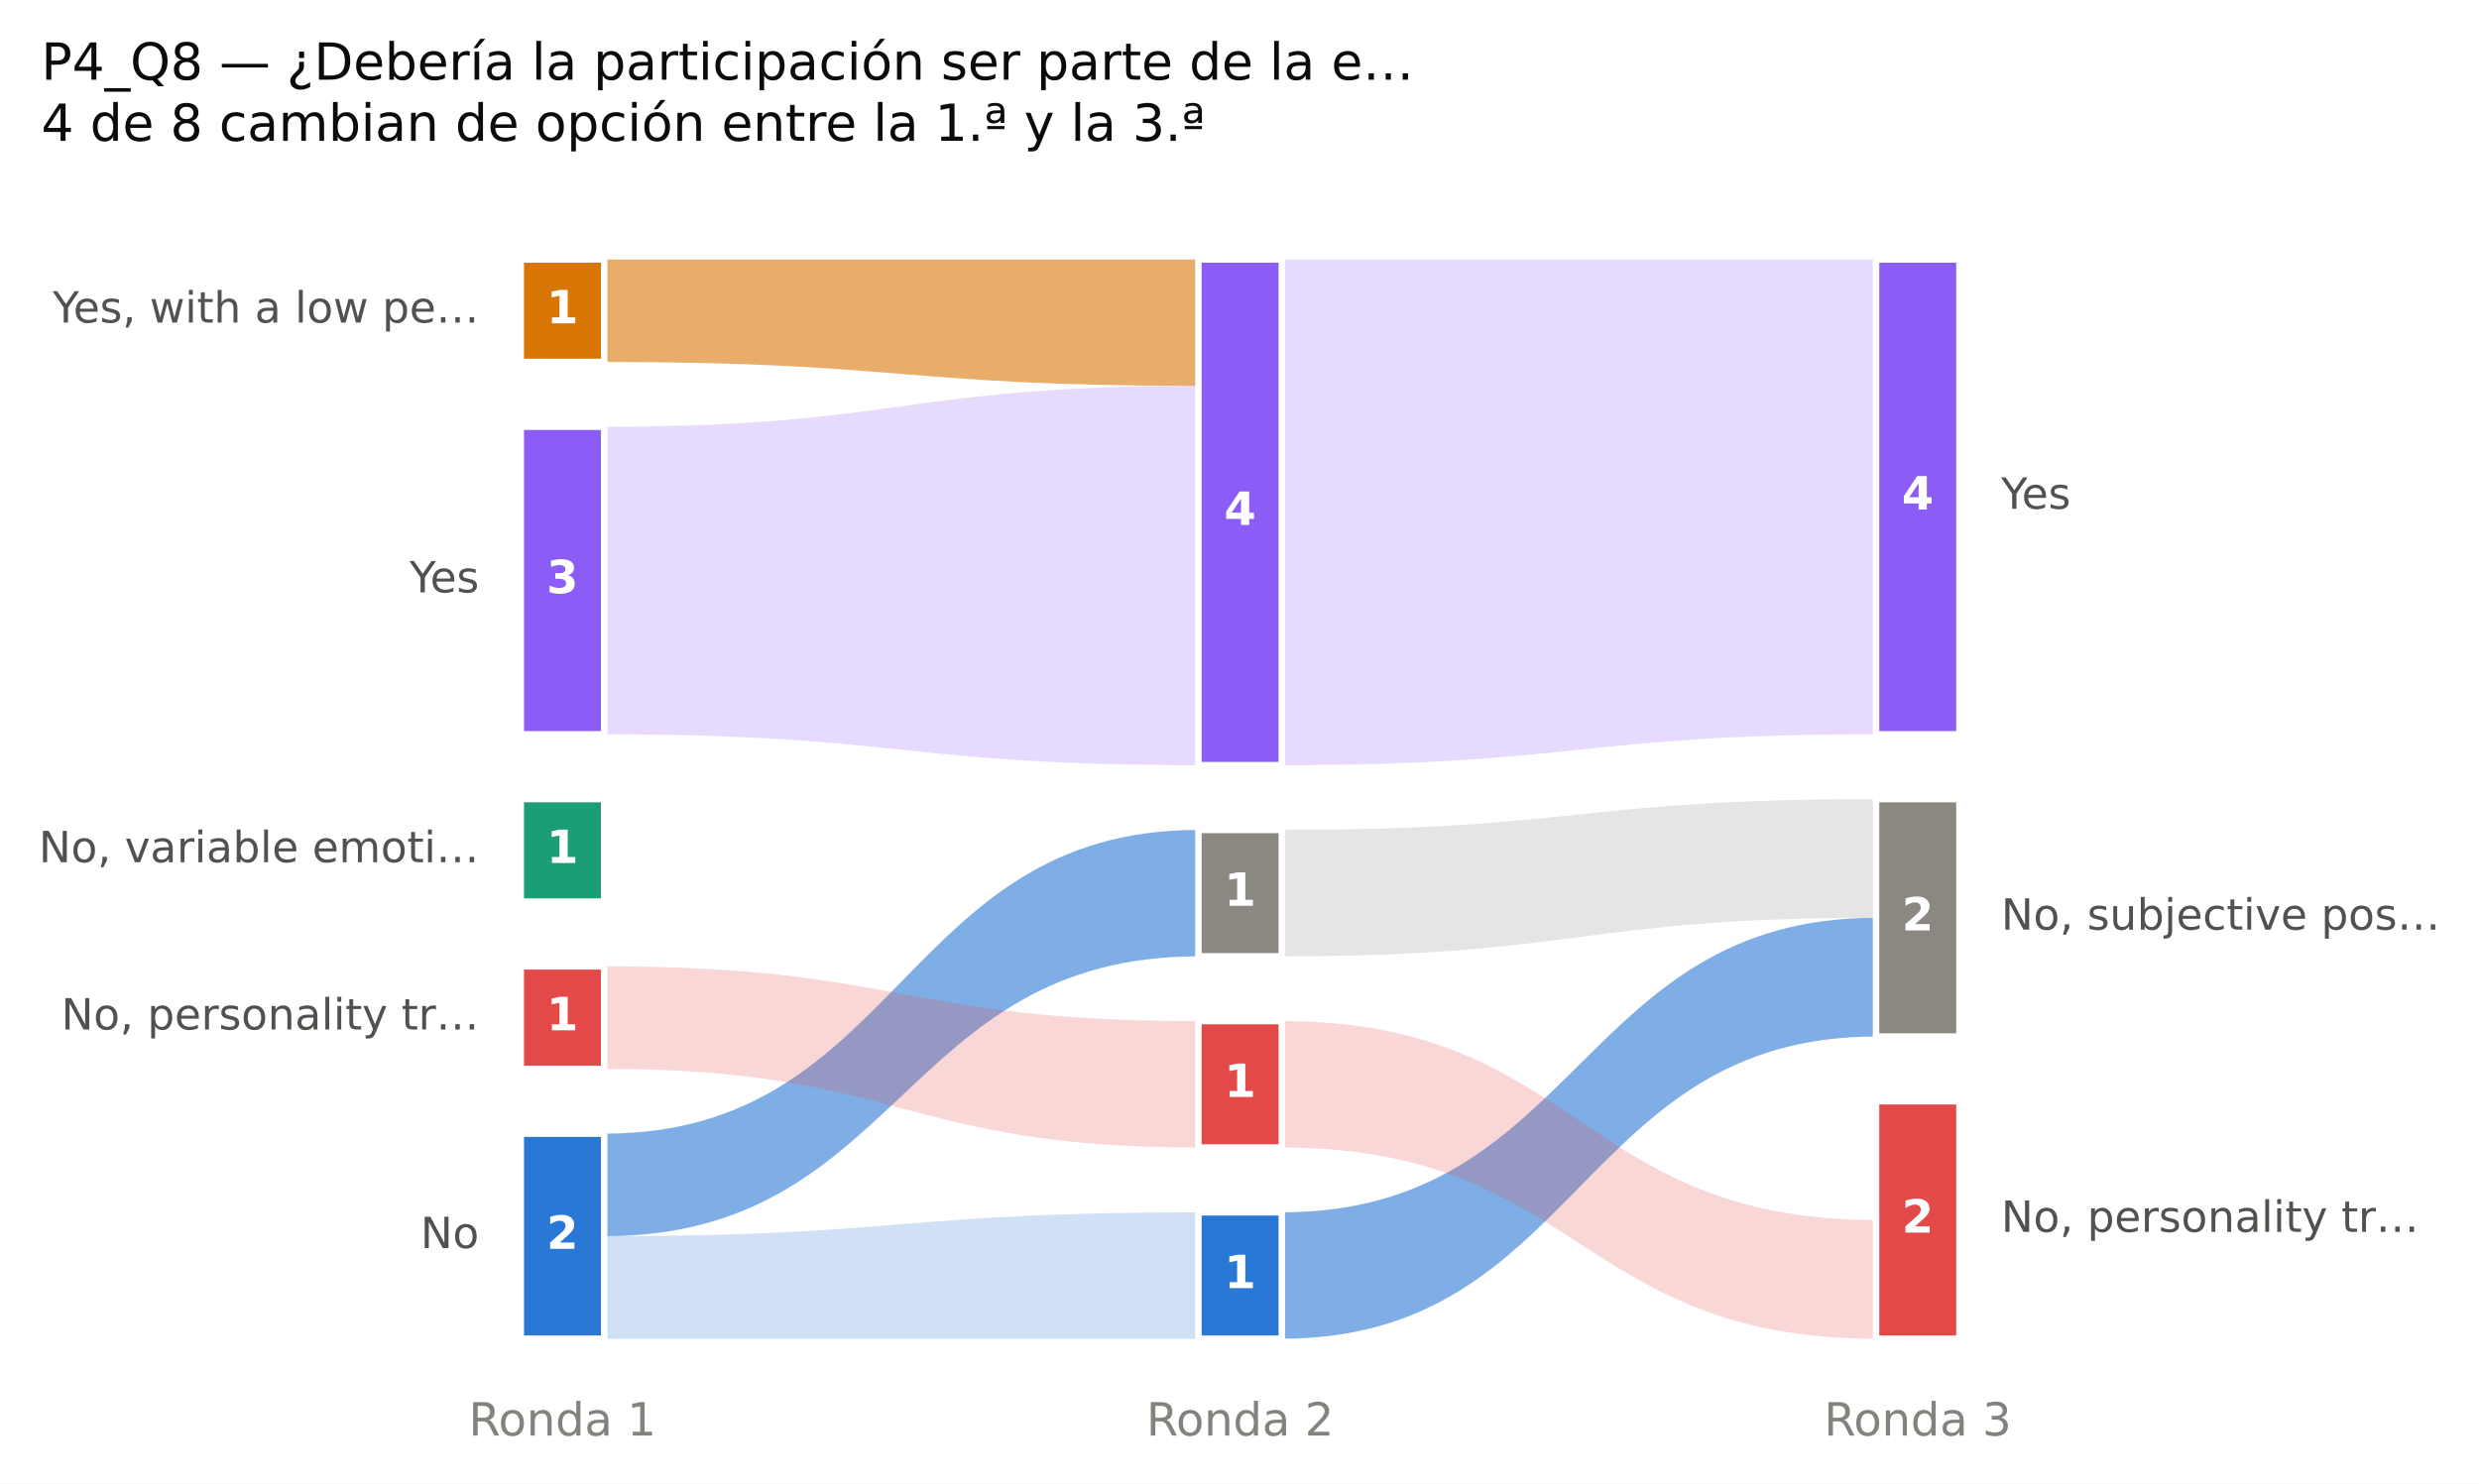
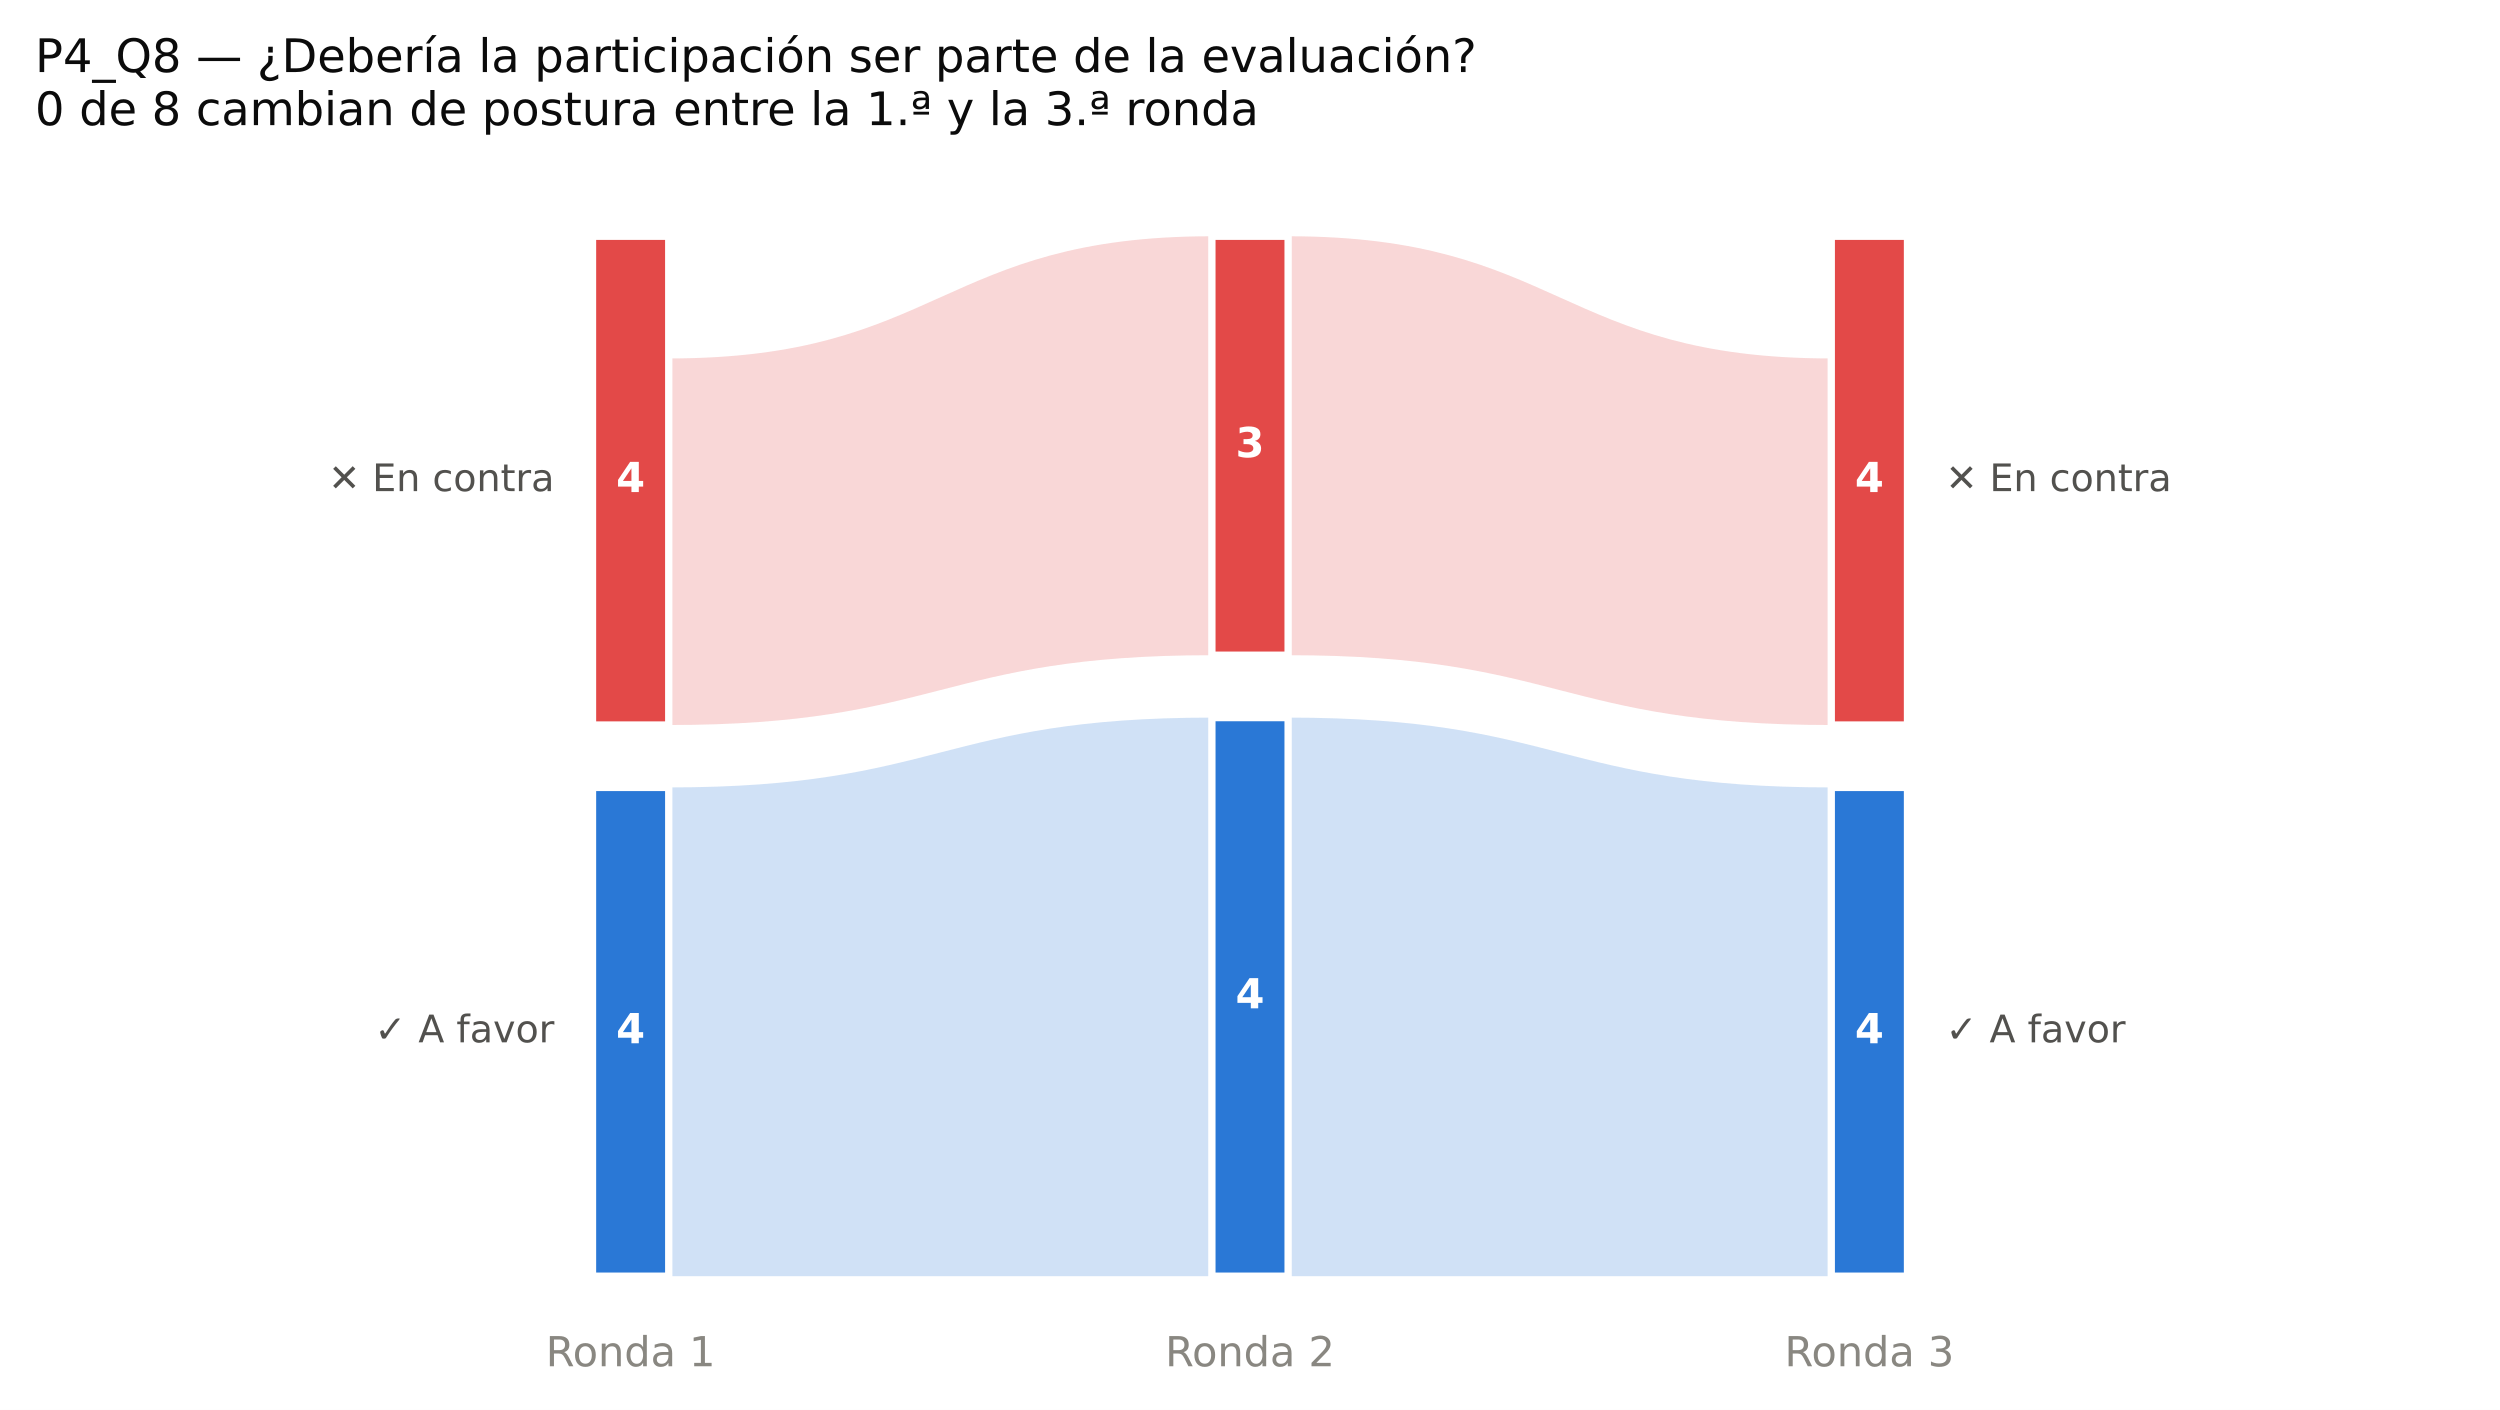
- <svg xmlns="http://www.w3.org/2000/svg" width="460.287pt" height="275.583pt" viewBox="0 0 460.287 275.583" version="1.1">
+ <svg xmlns="http://www.w3.org/2000/svg" width="513.36pt" height="289.527pt" viewBox="0 0 513.36 289.527" version="1.1">
  <defs>
    <style type="text/css">*{stroke-linejoin: round; stroke-linecap: butt}</style>
  </defs>
  <g id="figure_1">
    <g id="patch_1">
-       <path d="M 0 275.583  L 460.287 275.583  L 460.287 0  L 0 0  z " style="fill: #ffffff" />
+       <path d="M 0 289.527  L 513.36 289.527  L 513.36 0  L 0 0  z " style="fill: #ffffff" />
    </g>
    <g id="axes_1">
      <g id="patch_2">
-         <path d="M 7.652 256.657  L 452.86 256.657  L 452.86 36.157  L 7.652 36.157  z " style="fill: #ffffff" />
+         <path d="M 7.2 270.601  L 506.16 270.601  L 506.16 35.701  L 7.2 35.701  z " style="fill: #ffffff" />
      </g>
      <g id="patch_3">
-         <path d="M 112.179 248.638  C 167.347 248.638 167.347 248.638 222.514 248.638  L 222.514 225.157  C 167.347 225.157 167.347 229.595 112.179 229.595  z " clip-path="url(#pb715e3bcd8)" style="fill: #2a78d6; opacity: 0.22" />
+         <path d="M 137.321 262.059  C 193.087 262.059 193.087 262.059 248.853 262.059  L 248.853 147.354  C 193.087 147.354 193.087 161.692 137.321 161.692  z " clip-path="url(#p89607466a6)" style="fill: #2a78d6; opacity: 0.22" />
      </g>
      <g id="patch_4">
-         <path d="M 112.179 229.595  C 167.347 229.595 167.347 177.62 222.514 177.62  L 222.514 154.138  C 167.347 154.138 167.347 210.552 112.179 210.552  z " clip-path="url(#pb715e3bcd8)" style="fill: #2a78d6; opacity: 0.6" />
+         <path d="M 137.321 148.88  C 193.087 148.88 193.087 134.542 248.853 134.542  L 248.853 48.513  C 193.087 48.513 193.087 73.605 137.321 73.605  z " clip-path="url(#p89607466a6)" style="fill: #e34948; opacity: 0.22" />
      </g>
      <g id="patch_5">
-         <path d="M 112.179 198.525  C 167.347 198.525 167.347 213.129 222.514 213.129  L 222.514 189.648  C 167.347 189.648 167.347 179.482 112.179 179.482  z " clip-path="url(#pb715e3bcd8)" style="fill: #e34948; opacity: 0.22" />
+         <path d="M 264.507 262.059  C 320.273 262.059 320.273 262.059 376.039 262.059  L 376.039 161.692  C 320.273 161.692 320.273 147.354 264.507 147.354  z " clip-path="url(#p89607466a6)" style="fill: #2a78d6; opacity: 0.22" />
      </g>
      <g id="patch_6">
-         <path d="M 112.179 136.384  C 167.347 136.384 167.347 142.111 222.514 142.111  L 222.514 71.666  C 167.347 71.666 167.347 79.254 112.179 79.254  z " clip-path="url(#pb715e3bcd8)" style="fill: #8b5cf6; opacity: 0.22" />
-       </g>
-       <g id="patch_7">
-         <path d="M 112.179 67.227  C 167.347 67.227 167.347 71.666 222.514 71.666  L 222.514 48.184  C 167.347 48.184 167.347 48.184 112.179 48.184  z " clip-path="url(#pb715e3bcd8)" style="fill: #d97706; opacity: 0.6" />
-       </g>
-       <g id="patch_8">
-         <path d="M 237.999 248.638  C 293.166 248.638 293.166 192.511 348.333 192.511  L 348.333 170.461  C 293.166 170.461 293.166 225.157 237.999 225.157  z " clip-path="url(#pb715e3bcd8)" style="fill: #2a78d6; opacity: 0.6" />
-       </g>
-       <g id="patch_9">
-         <path d="M 237.999 213.129  C 293.166 213.129 293.166 248.638 348.333 248.638  L 348.333 226.588  C 293.166 226.588 293.166 189.648 237.999 189.648  z " clip-path="url(#pb715e3bcd8)" style="fill: #e34948; opacity: 0.22" />
-       </g>
-       <g id="patch_10">
-         <path d="M 237.999 177.62  C 293.166 177.62 293.166 170.461 348.333 170.461  L 348.333 148.411  C 293.166 148.411 293.166 154.138 237.999 154.138  z " clip-path="url(#pb715e3bcd8)" style="fill: #8a8880; opacity: 0.22" />
-       </g>
-       <g id="patch_11">
-         <path d="M 237.999 142.111  C 293.166 142.111 293.166 136.384 348.333 136.384  L 348.333 48.184  C 293.166 48.184 293.166 48.184 237.999 48.184  z " clip-path="url(#pb715e3bcd8)" style="fill: #8b5cf6; opacity: 0.22" />
+         <path d="M 264.507 134.542  C 320.273 134.542 320.273 148.88 376.039 148.88  L 376.039 73.605  C 320.273 73.605 320.273 48.513 264.507 48.513  z " clip-path="url(#p89607466a6)" style="fill: #e34948; opacity: 0.22" />
      </g>
      <g id="matplotlib.axis_1">
        <g id="xtick_1">
          <g id="line2d_1" />
          <g id="text_1">
-             <text style="font-size: 8.5px; font-family: 'DejaVu Sans', 'Helvetica', 'Arial', sans-serif; text-anchor: middle; fill: #84827c" x="104.437" y="266.615" transform="rotate(-0 104.4367 266.6153)">Ronda 1</text>
+             <text style="font-size: 8.5px; font-family: 'DejaVu Sans', 'Helvetica', 'Arial', sans-serif; text-anchor: middle; fill: #898781" x="129.494" y="280.559" transform="rotate(-0 129.4941 280.5593)">Ronda 1</text>
          </g>
        </g>
        <g id="xtick_2">
          <g id="line2d_2" />
          <g id="text_2">
-             <text style="font-size: 8.5px; font-family: 'DejaVu Sans', 'Helvetica', 'Arial', sans-serif; text-anchor: middle; fill: #84827c" x="230.256" y="266.615" transform="rotate(-0 230.2564 266.6153)">Ronda 2</text>
+             <text style="font-size: 8.5px; font-family: 'DejaVu Sans', 'Helvetica', 'Arial', sans-serif; text-anchor: middle; fill: #898781" x="256.68" y="280.559" transform="rotate(-0 256.68 280.5593)">Ronda 2</text>
          </g>
        </g>
        <g id="xtick_3">
          <g id="line2d_3" />
          <g id="text_3">
-             <text style="font-size: 8.5px; font-family: 'DejaVu Sans', 'Helvetica', 'Arial', sans-serif; text-anchor: middle; fill: #84827c" x="356.076" y="266.615" transform="rotate(-0 356.0761 266.6153)">Ronda 3</text>
+             <text style="font-size: 8.5px; font-family: 'DejaVu Sans', 'Helvetica', 'Arial', sans-serif; text-anchor: middle; fill: #898781" x="383.866" y="280.559" transform="rotate(-0 383.8659 280.5593)">Ronda 3</text>
          </g>
        </g>
      </g>
      <g id="matplotlib.axis_2" />
+       <g id="patch_7">
+         <path d="M 121.667 262.059  L 137.321 262.059  L 137.321 161.692  L 121.667 161.692  z " clip-path="url(#p89607466a6)" style="fill: #2a78d6; stroke: #ffffff; stroke-width: 1.5; stroke-linejoin: miter" />
+       </g>
+       <g id="patch_8">
+         <path d="M 121.667 148.88  L 137.321 148.88  L 137.321 48.513  L 121.667 48.513  z " clip-path="url(#p89607466a6)" style="fill: #e34948; stroke: #ffffff; stroke-width: 1.5; stroke-linejoin: miter" />
+       </g>
+       <g id="patch_9">
+         <path d="M 248.853 262.059  L 264.507 262.059  L 264.507 147.354  L 248.853 147.354  z " clip-path="url(#p89607466a6)" style="fill: #2a78d6; stroke: #ffffff; stroke-width: 1.5; stroke-linejoin: miter" />
+       </g>
+       <g id="patch_10">
+         <path d="M 248.853 134.542  L 264.507 134.542  L 264.507 48.513  L 248.853 48.513  z " clip-path="url(#p89607466a6)" style="fill: #e34948; stroke: #ffffff; stroke-width: 1.5; stroke-linejoin: miter" />
+       </g>
+       <g id="patch_11">
+         <path d="M 376.039 262.059  L 391.693 262.059  L 391.693 161.692  L 376.039 161.692  z " clip-path="url(#p89607466a6)" style="fill: #2a78d6; stroke: #ffffff; stroke-width: 1.5; stroke-linejoin: miter" />
+       </g>
      <g id="patch_12">
-         <path d="M 96.694 248.638  L 112.179 248.638  L 112.179 210.552  L 96.694 210.552  z " clip-path="url(#pb715e3bcd8)" style="fill: #2a78d6; stroke: #ffffff; stroke-width: 1.2; stroke-linejoin: miter" />
-       </g>
-       <g id="patch_13">
-         <path d="M 96.694 198.525  L 112.179 198.525  L 112.179 179.482  L 96.694 179.482  z " clip-path="url(#pb715e3bcd8)" style="fill: #e34948; stroke: #ffffff; stroke-width: 1.2; stroke-linejoin: miter" />
-       </g>
-       <g id="patch_14">
-         <path d="M 96.694 167.454  L 112.179 167.454  L 112.179 148.411  L 96.694 148.411  z " clip-path="url(#pb715e3bcd8)" style="fill: #1b9e77; stroke: #ffffff; stroke-width: 1.2; stroke-linejoin: miter" />
-       </g>
-       <g id="patch_15">
-         <path d="M 96.694 136.384  L 112.179 136.384  L 112.179 79.254  L 96.694 79.254  z " clip-path="url(#pb715e3bcd8)" style="fill: #8b5cf6; stroke: #ffffff; stroke-width: 1.2; stroke-linejoin: miter" />
-       </g>
-       <g id="patch_16">
-         <path d="M 96.694 67.227  L 112.179 67.227  L 112.179 48.184  L 96.694 48.184  z " clip-path="url(#pb715e3bcd8)" style="fill: #d97706; stroke: #ffffff; stroke-width: 1.2; stroke-linejoin: miter" />
-       </g>
-       <g id="patch_17">
-         <path d="M 222.514 248.638  L 237.999 248.638  L 237.999 225.157  L 222.514 225.157  z " clip-path="url(#pb715e3bcd8)" style="fill: #2a78d6; stroke: #ffffff; stroke-width: 1.2; stroke-linejoin: miter" />
-       </g>
-       <g id="patch_18">
-         <path d="M 222.514 213.129  L 237.999 213.129  L 237.999 189.648  L 222.514 189.648  z " clip-path="url(#pb715e3bcd8)" style="fill: #e34948; stroke: #ffffff; stroke-width: 1.2; stroke-linejoin: miter" />
-       </g>
-       <g id="patch_19">
-         <path d="M 222.514 177.62  L 237.999 177.62  L 237.999 154.138  L 222.514 154.138  z " clip-path="url(#pb715e3bcd8)" style="fill: #8a8880; stroke: #ffffff; stroke-width: 1.2; stroke-linejoin: miter" />
-       </g>
-       <g id="patch_20">
-         <path d="M 222.514 142.111  L 237.999 142.111  L 237.999 48.184  L 222.514 48.184  z " clip-path="url(#pb715e3bcd8)" style="fill: #8b5cf6; stroke: #ffffff; stroke-width: 1.2; stroke-linejoin: miter" />
-       </g>
-       <g id="patch_21">
-         <path d="M 348.333 248.638  L 363.819 248.638  L 363.819 204.538  L 348.333 204.538  z " clip-path="url(#pb715e3bcd8)" style="fill: #e34948; stroke: #ffffff; stroke-width: 1.2; stroke-linejoin: miter" />
-       </g>
-       <g id="patch_22">
-         <path d="M 348.333 192.511  L 363.819 192.511  L 363.819 148.411  L 348.333 148.411  z " clip-path="url(#pb715e3bcd8)" style="fill: #8a8880; stroke: #ffffff; stroke-width: 1.2; stroke-linejoin: miter" />
-       </g>
-       <g id="patch_23">
-         <path d="M 348.333 136.384  L 363.819 136.384  L 363.819 48.184  L 348.333 48.184  z " clip-path="url(#pb715e3bcd8)" style="fill: #8b5cf6; stroke: #ffffff; stroke-width: 1.2; stroke-linejoin: miter" />
+         <path d="M 376.039 148.88  L 391.693 148.88  L 391.693 48.513  L 376.039 48.513  z " clip-path="url(#p89607466a6)" style="fill: #e34948; stroke: #ffffff; stroke-width: 1.5; stroke-linejoin: miter" />
      </g>
      <g id="text_4">
-         <text style="font-size: 9.5px; font-family: 'DejaVu Sans', 'Helvetica', 'Arial', sans-serif; fill: #0b0b0b" transform="translate(7.652382 14.79852)">P4_Q8 — ¿Debería la participación ser parte de la e…</text>
-         <text style="font-size: 9.5px; font-family: 'DejaVu Sans', 'Helvetica', 'Arial', sans-serif; fill: #0b0b0b" transform="translate(7.652382 26.15666)">4 de 8 cambian de opción entre la 1.ª y la 3.ª</text>
+         <text style="font-size: 9.5px; font-family: 'DejaVu Sans', 'Helvetica', 'Arial', sans-serif; fill: #0b0b0b" transform="translate(7.2 14.79852)">P4_Q8 — ¿Debería la participación ser parte de la evaluación?</text>
+         <text style="font-size: 9.5px; font-family: 'DejaVu Sans', 'Helvetica', 'Arial', sans-serif; fill: #0b0b0b" transform="translate(7.2 25.70066)">0 de 8 cambian de postura entre la 1.ª y la 3.ª ronda</text>
      </g>
      <g id="text_5">
-         <text style="font-weight: 700; font-size: 8.5px; font-family: 'DejaVu Sans', 'Helvetica', 'Arial', sans-serif; text-anchor: middle; fill: #ffffff" x="104.437" y="231.941" transform="rotate(-0 104.4367 231.9408)">2</text>
+         <text style="font-weight: 700; font-size: 8.5px; font-family: 'DejaVu Sans', 'Helvetica', 'Arial', sans-serif; text-anchor: middle; fill: #ffffff" x="129.494" y="214.221" transform="rotate(-0 129.4941 214.2211)">4</text>
      </g>
      <g id="text_6">
-         <text style="font-size: 8px; font-family: 'DejaVu Sans', 'Helvetica', 'Arial', sans-serif; text-anchor: end; fill: #52514e" x="88.951" y="231.803" transform="rotate(-0 88.95125 231.8028)">No</text>
+         <text style="font-size: 7.8px; font-family: 'DejaVu Sans', 'Helvetica', 'Arial', sans-serif; text-anchor: end; fill: #52514e" x="113.84" y="214.028" transform="rotate(-0 113.8405 214.028)">✓  A favor</text>
      </g>
      <g id="text_7">
-         <text style="font-weight: 700; font-size: 8.5px; font-family: 'DejaVu Sans', 'Helvetica', 'Arial', sans-serif; text-anchor: middle; fill: #ffffff" x="104.437" y="191.349" transform="rotate(-0 104.4367 191.3487)">1</text>
+         <text style="font-weight: 700; font-size: 8.5px; font-family: 'DejaVu Sans', 'Helvetica', 'Arial', sans-serif; text-anchor: middle; fill: #ffffff" x="129.494" y="101.042" transform="rotate(-0 129.4941 101.042)">4</text>
      </g>
      <g id="text_8">
-         <text style="font-size: 8px; font-family: 'DejaVu Sans', 'Helvetica', 'Arial', sans-serif; text-anchor: end; fill: #52514e" x="88.951" y="191.211" transform="rotate(-0 88.95125 191.2107)">No, personality tr…</text>
+         <text style="font-size: 7.8px; font-family: 'DejaVu Sans', 'Helvetica', 'Arial', sans-serif; text-anchor: end; fill: #52514e" x="113.84" y="100.849" transform="rotate(-0 113.8405 100.8489)">✕  En contra</text>
      </g>
      <g id="text_9">
-         <text style="font-weight: 700; font-size: 8.5px; font-family: 'DejaVu Sans', 'Helvetica', 'Arial', sans-serif; text-anchor: middle; fill: #ffffff" x="104.437" y="160.278" transform="rotate(-0 104.4367 160.2783)">1</text>
+         <text style="font-weight: 700; font-size: 8.5px; font-family: 'DejaVu Sans', 'Helvetica', 'Arial', sans-serif; text-anchor: middle; fill: #ffffff" x="256.68" y="207.052" transform="rotate(-0 256.68 207.0521)">4</text>
      </g>
      <g id="text_10">
-         <text style="font-size: 8px; font-family: 'DejaVu Sans', 'Helvetica', 'Arial', sans-serif; text-anchor: end; fill: #52514e" x="88.951" y="160.14" transform="rotate(-0 88.95125 160.1403)">No, variable emoti…</text>
+         <text style="font-weight: 700; font-size: 8.5px; font-family: 'DejaVu Sans', 'Helvetica', 'Arial', sans-serif; text-anchor: middle; fill: #ffffff" x="256.68" y="93.873" transform="rotate(-0 256.68 93.87301)">3</text>
      </g>
      <g id="text_11">
-         <text style="font-weight: 700; font-size: 8.5px; font-family: 'DejaVu Sans', 'Helvetica', 'Arial', sans-serif; text-anchor: middle; fill: #ffffff" x="104.437" y="110.165" transform="rotate(-0 104.4367 110.1646)">3</text>
+         <text style="font-weight: 700; font-size: 8.5px; font-family: 'DejaVu Sans', 'Helvetica', 'Arial', sans-serif; text-anchor: middle; fill: #ffffff" x="383.866" y="214.221" transform="rotate(-0 383.8659 214.2211)">4</text>
      </g>
      <g id="text_12">
-         <text style="font-size: 8px; font-family: 'DejaVu Sans', 'Helvetica', 'Arial', sans-serif; text-anchor: end; fill: #52514e" x="88.951" y="110.027" transform="rotate(-0 88.95125 110.0267)">Yes</text>
+         <text style="font-size: 7.8px; font-family: 'DejaVu Sans', 'Helvetica', 'Arial', sans-serif; text-anchor: start; fill: #52514e" x="399.52" y="214.028" transform="rotate(-0 399.5195 214.028)">✓  A favor</text>
      </g>
      <g id="text_13">
-         <text style="font-weight: 700; font-size: 8.5px; font-family: 'DejaVu Sans', 'Helvetica', 'Arial', sans-serif; text-anchor: middle; fill: #ffffff" x="104.437" y="60.051" transform="rotate(-0 104.4367 60.05099)">1</text>
+         <text style="font-weight: 700; font-size: 8.5px; font-family: 'DejaVu Sans', 'Helvetica', 'Arial', sans-serif; text-anchor: middle; fill: #ffffff" x="383.866" y="101.042" transform="rotate(-0 383.8659 101.042)">4</text>
      </g>
      <g id="text_14">
-         <text style="font-size: 8px; font-family: 'DejaVu Sans', 'Helvetica', 'Arial', sans-serif; text-anchor: end; fill: #52514e" x="88.951" y="59.913" transform="rotate(-0 88.95125 59.91302)">Yes, with a low pe…</text>
-       </g>
-       <g id="text_15">
-         <text style="font-weight: 700; font-size: 8.5px; font-family: 'DejaVu Sans', 'Helvetica', 'Arial', sans-serif; text-anchor: middle; fill: #ffffff" x="230.256" y="239.243" transform="rotate(-0 230.2564 239.243)">1</text>
-       </g>
-       <g id="text_16">
-         <text style="font-weight: 700; font-size: 8.5px; font-family: 'DejaVu Sans', 'Helvetica', 'Arial', sans-serif; text-anchor: middle; fill: #ffffff" x="230.256" y="203.734" transform="rotate(-0 230.2564 203.7339)">1</text>
-       </g>
-       <g id="text_17">
-         <text style="font-weight: 700; font-size: 8.5px; font-family: 'DejaVu Sans', 'Helvetica', 'Arial', sans-serif; text-anchor: middle; fill: #ffffff" x="230.256" y="168.225" transform="rotate(-0 230.2564 168.2249)">1</text>
-       </g>
-       <g id="text_18">
-         <text style="font-weight: 700; font-size: 8.5px; font-family: 'DejaVu Sans', 'Helvetica', 'Arial', sans-serif; text-anchor: middle; fill: #ffffff" x="230.256" y="97.493" transform="rotate(-0 230.2564 97.49303)">4</text>
-       </g>
-       <g id="text_19">
-         <text style="font-weight: 700; font-size: 8.5px; font-family: 'DejaVu Sans', 'Helvetica', 'Arial', sans-serif; text-anchor: middle; fill: #ffffff" x="356.076" y="228.934" transform="rotate(-0 356.0761 228.9339)">2</text>
-       </g>
-       <g id="text_20">
-         <text style="font-size: 8px; font-family: 'DejaVu Sans', 'Helvetica', 'Arial', sans-serif; text-anchor: start; fill: #52514e" x="371.562" y="228.796" transform="rotate(-0 371.5616 228.796)">No, personality tr…</text>
-       </g>
-       <g id="text_21">
-         <text style="font-weight: 700; font-size: 8.5px; font-family: 'DejaVu Sans', 'Helvetica', 'Arial', sans-serif; text-anchor: middle; fill: #ffffff" x="356.076" y="172.807" transform="rotate(-0 356.0761 172.8067)">2</text>
-       </g>
-       <g id="text_22">
-         <text style="font-size: 8px; font-family: 'DejaVu Sans', 'Helvetica', 'Arial', sans-serif; text-anchor: start; fill: #52514e" x="371.562" y="172.669" transform="rotate(-0 371.5616 172.6687)">No, subjective pos…</text>
-       </g>
-       <g id="text_23">
-         <text style="font-weight: 700; font-size: 8.5px; font-family: 'DejaVu Sans', 'Helvetica', 'Arial', sans-serif; text-anchor: middle; fill: #ffffff" x="356.076" y="94.629" transform="rotate(-0 356.0761 94.6294)">4</text>
-       </g>
-       <g id="text_24">
-         <text style="font-size: 8px; font-family: 'DejaVu Sans', 'Helvetica', 'Arial', sans-serif; text-anchor: start; fill: #52514e" x="371.562" y="94.491" transform="rotate(-0 371.5616 94.49143)">Yes</text>
+         <text style="font-size: 7.8px; font-family: 'DejaVu Sans', 'Helvetica', 'Arial', sans-serif; text-anchor: start; fill: #52514e" x="399.52" y="100.849" transform="rotate(-0 399.5195 100.8489)">✕  En contra</text>
      </g>
    </g>
  </g>
  <defs>
-     <clipPath id="pb715e3bcd8">
-       <rect x="7.652" y="36.157" width="445.208" height="220.5" />
+     <clipPath id="p89607466a6">
+       <rect x="7.2" y="35.701" width="498.96" height="234.9" />
    </clipPath>
  </defs>
</svg>
